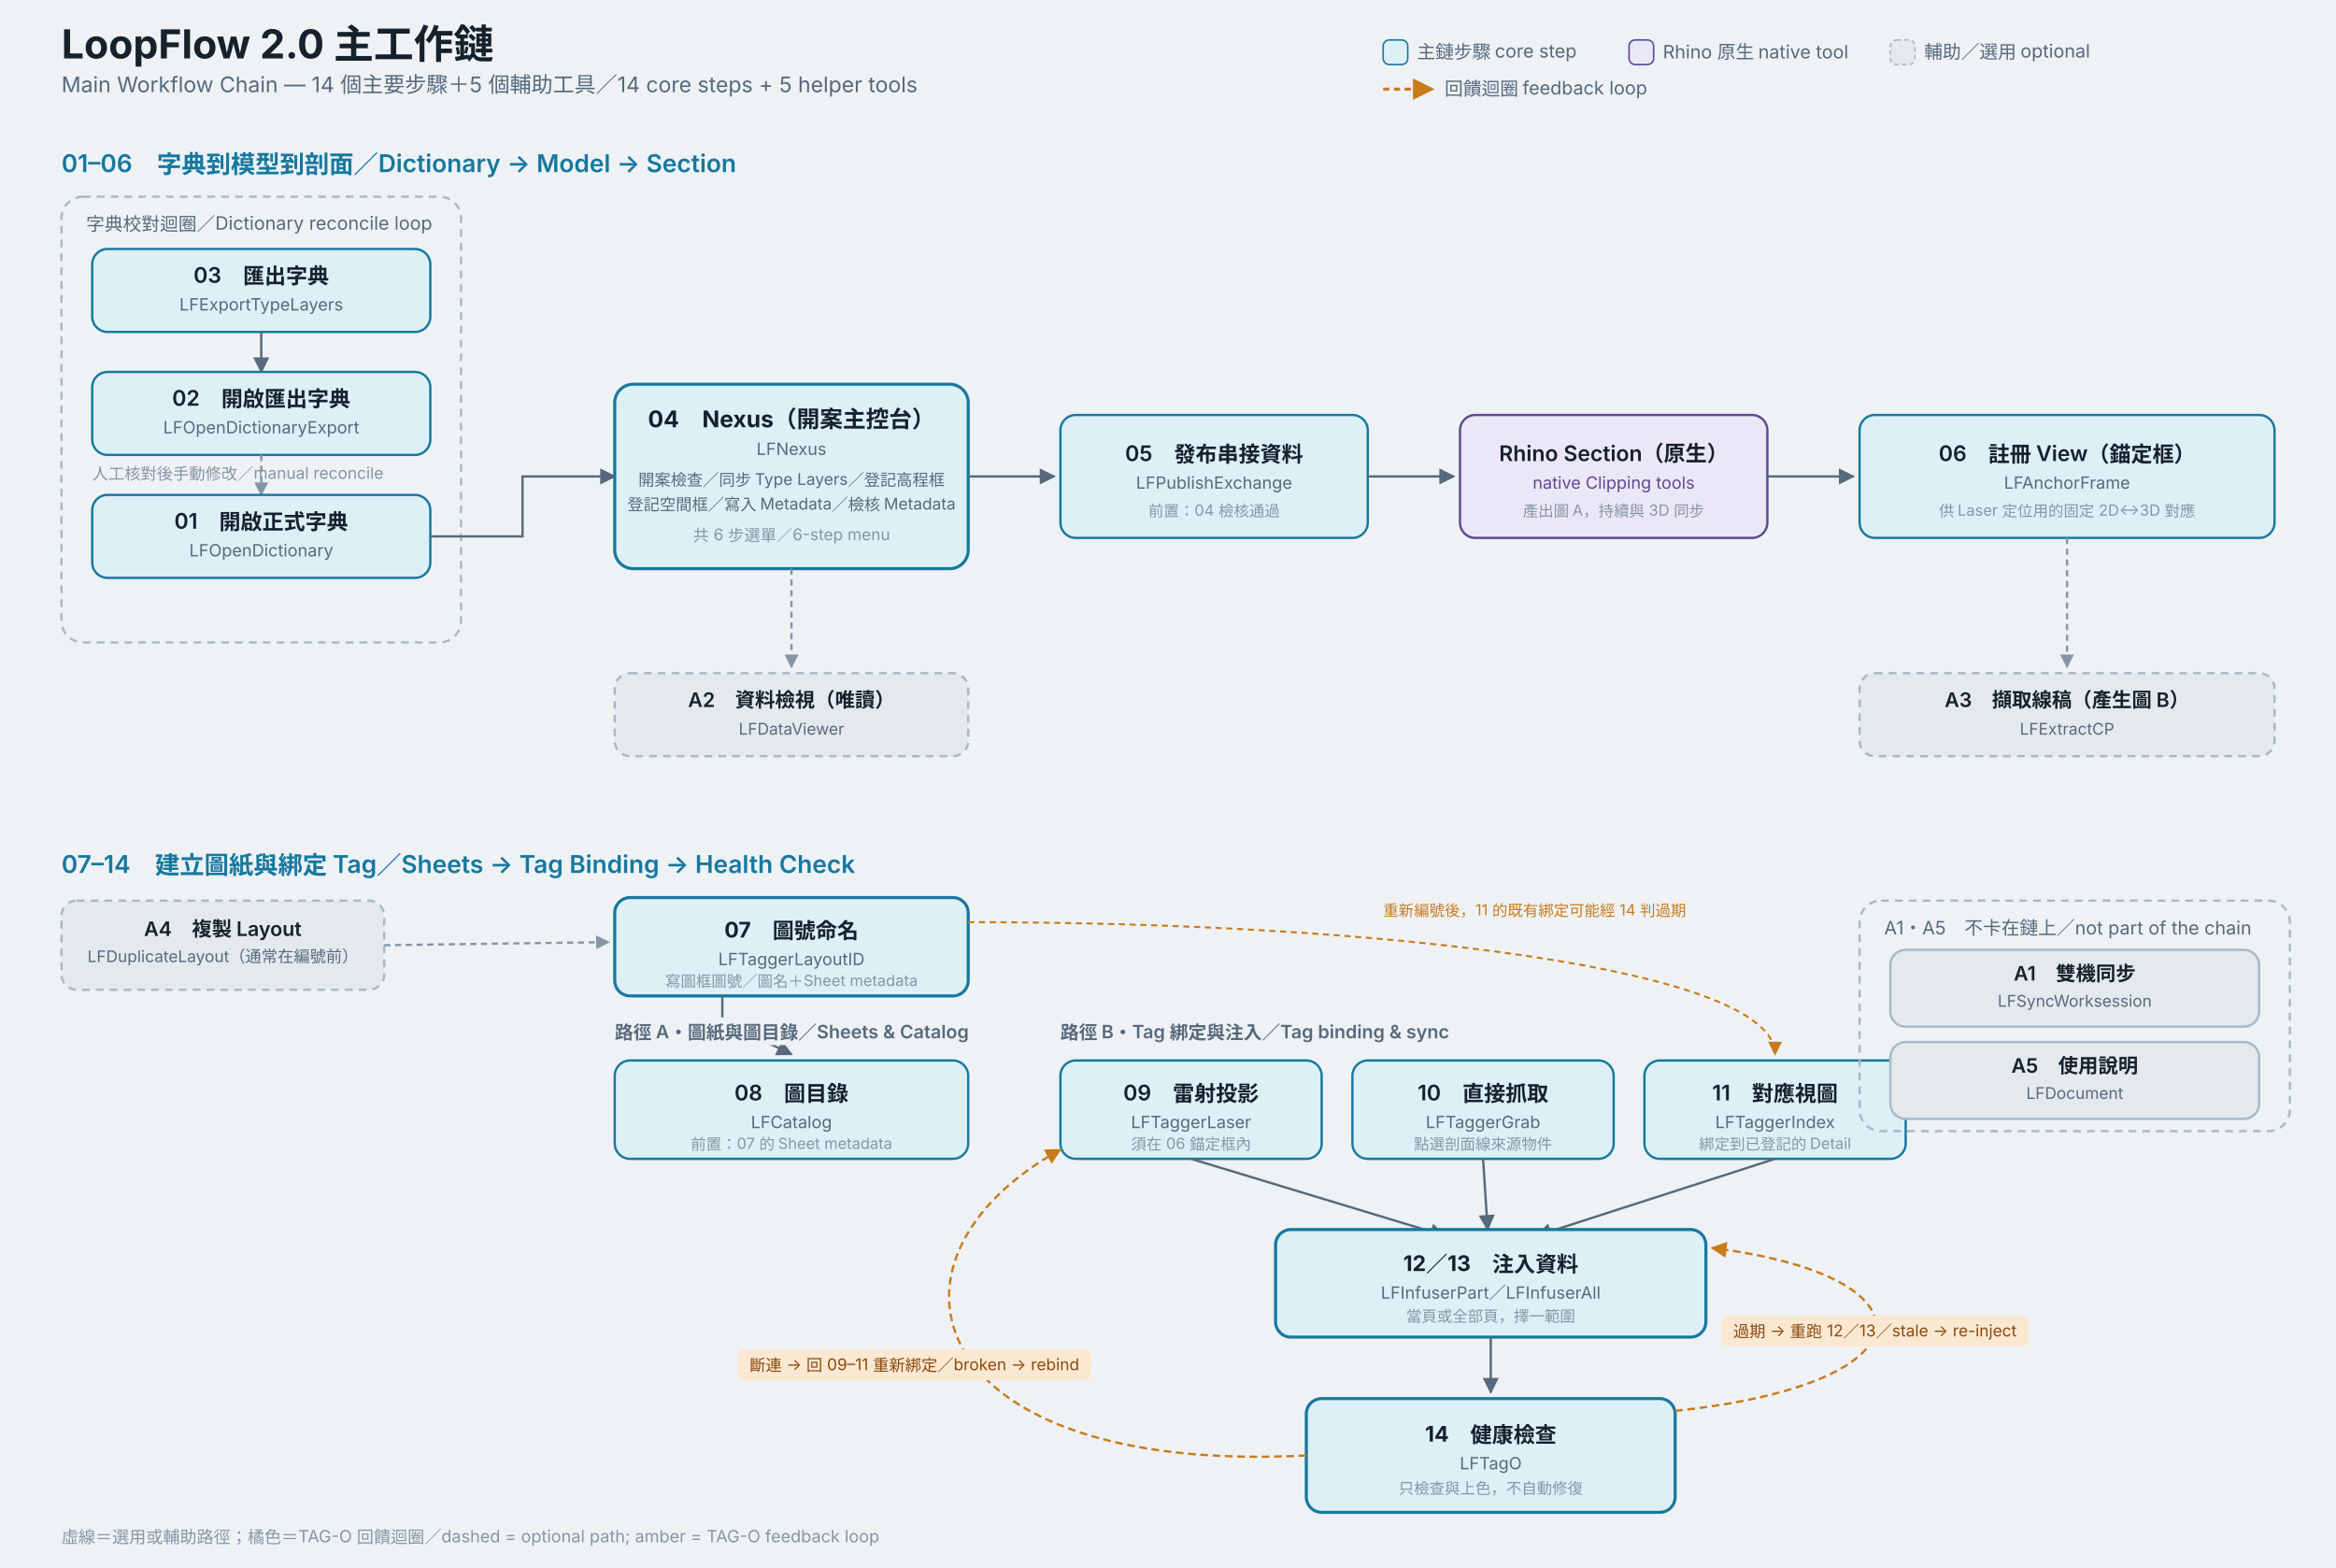
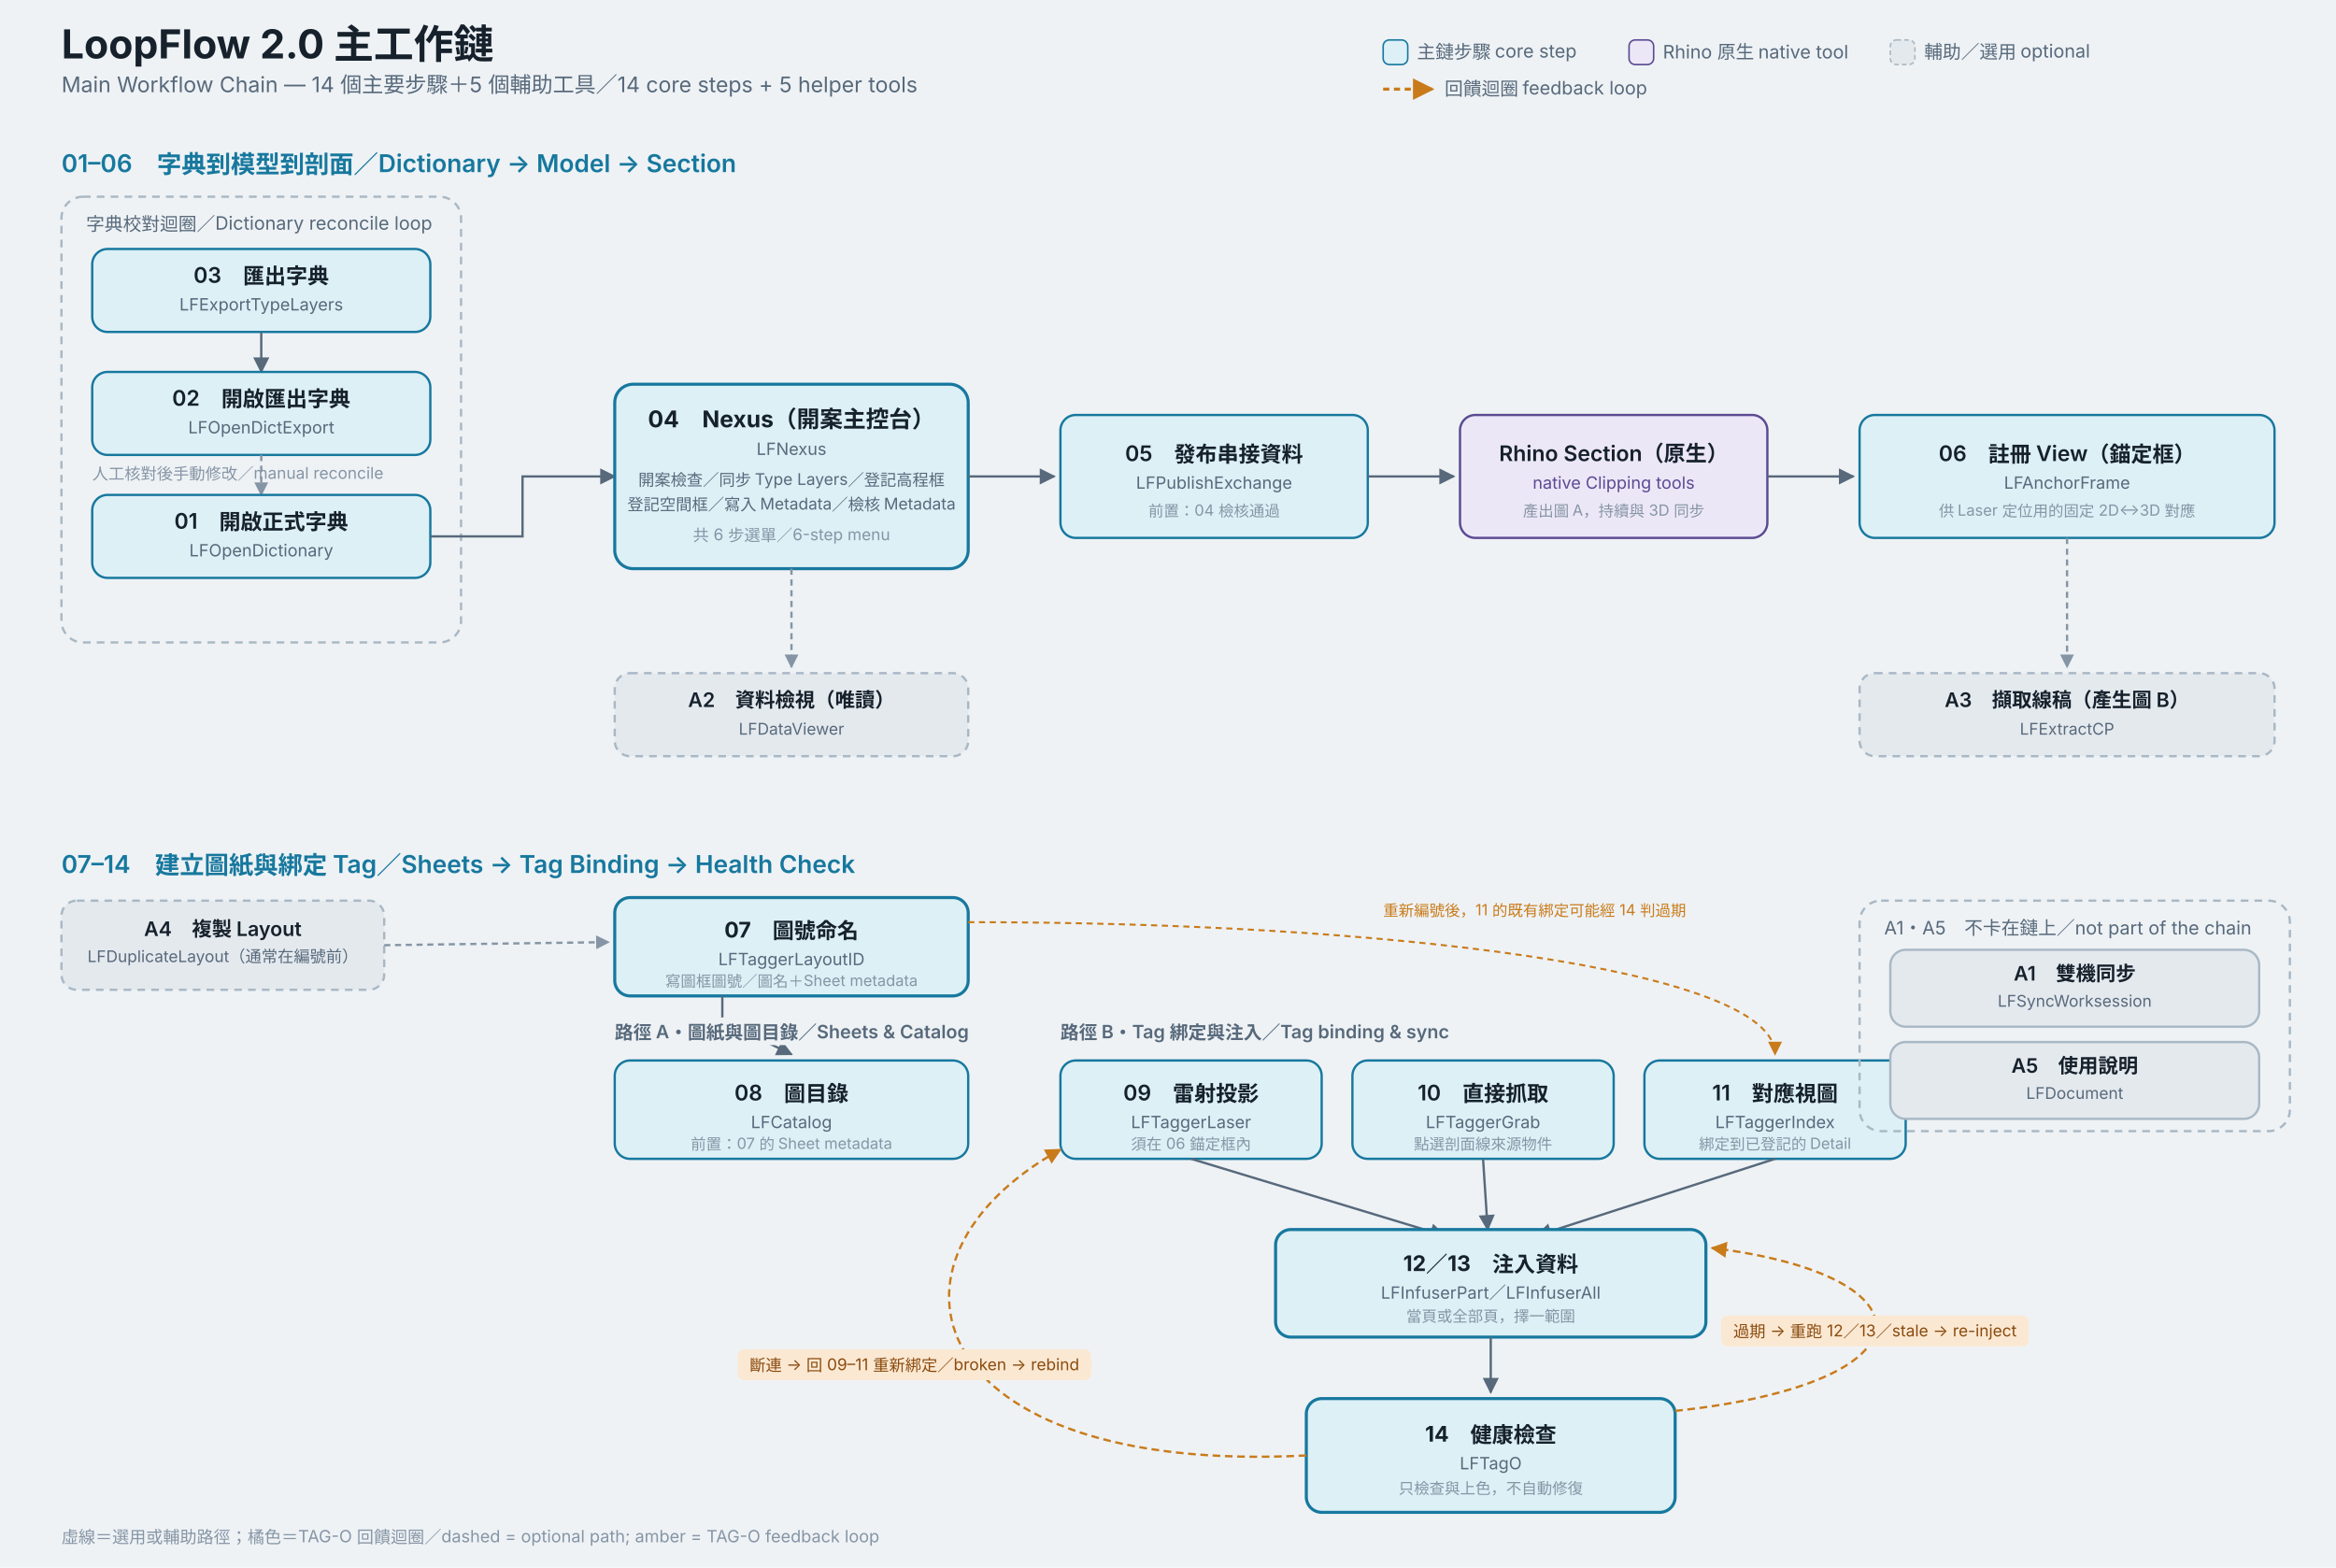
<svg xmlns="http://www.w3.org/2000/svg" viewBox="0 0 1520 1020" font-family="'Noto Sans TC','Microsoft JhengHei','PingFang TC',-apple-system,'Segoe UI',sans-serif">
  <defs>
    <marker id="arrow" viewBox="0 0 10 10" refX="9" refY="5" markerWidth="7" markerHeight="7" orient="auto-start-reverse">
      <path d="M0,0 L10,5 L0,10 z" fill="#57697b" />
    </marker>
    <marker id="arrowAmber" viewBox="0 0 10 10" refX="9" refY="5" markerWidth="7" markerHeight="7" orient="auto-start-reverse">
      <path d="M0,0 L10,5 L0,10 z" fill="#c97b1a" />
    </marker>
    <marker id="arrowDot" viewBox="0 0 10 10" refX="9" refY="5" markerWidth="6" markerHeight="6" orient="auto-start-reverse">
      <path d="M0,0 L10,5 L0,10 z" fill="#8695a5" />
    </marker>
  </defs>
  <rect x="0" y="0" width="1520" height="1020" fill="#eef2f5" />
  <text x="40" y="38" font-size="26" font-weight="700" fill="#16212c">LoopFlow 2.0 主工作鏈</text>
  <text x="40" y="60" font-size="14" fill="#57697b">Main Workflow Chain — 14 個主要步驟＋5 個輔助工具／14 core steps + 5 helper tools</text>
  <g font-size="12" fill="#57697b">
    <rect x="900" y="26" width="16" height="16" rx="4" fill="#dcf0f6" stroke="#17789e" />
    <text x="922" y="38">主鏈步驟 core step</text>
    <rect x="1060" y="26" width="16" height="16" rx="4" fill="#ece7f7" stroke="#5b4a92" />
    <text x="1082" y="38">Rhino 原生 native tool</text>
    <rect x="1230" y="26" width="16" height="16" rx="4" fill="#e4e9ee" stroke="#a9b8c4" stroke-dasharray="3,2" />
    <text x="1252" y="38">輔助／選用 optional</text>
    <line x1="900" y1="58" x2="932" y2="58" stroke="#c97b1a" stroke-width="2" stroke-dasharray="4,3" marker-end="url(#arrowAmber)" />
    <text x="940" y="62">回饋迴圈 feedback loop</text>
  </g>
  <text x="40" y="112" font-size="16" font-weight="600" fill="#17789e">01–06　字典到模型到剖面／Dictionary → Model → Section</text>
  <rect x="40" y="128" width="260" height="290" rx="14" fill="none" stroke="#a9b8c4" stroke-width="1.5" stroke-dasharray="5,4" />
  <text x="56" y="150" font-size="12" fill="#57697b">字典校對迴圈／Dictionary reconcile loop</text>
  <g>
    <rect x="60" y="162" width="220" height="54" rx="10" fill="#dcf0f6" stroke="#17789e" stroke-width="1.5" />
    <text x="170" y="184" font-size="14" font-weight="600" fill="#16212c" text-anchor="middle">03　匯出字典</text>
    <text x="170" y="202" font-size="11" fill="#57697b" text-anchor="middle">LFExportTypeLayers</text>
  </g>
  <line x1="170" y1="216" x2="170" y2="242" stroke="#57697b" stroke-width="1.5" marker-end="url(#arrow)" />
  <g>
    <rect x="60" y="242" width="220" height="54" rx="10" fill="#dcf0f6" stroke="#17789e" stroke-width="1.5" />
    <text x="170" y="264" font-size="14" font-weight="600" fill="#16212c" text-anchor="middle">02　開啟匯出字典</text>
-     <text x="170" y="282" font-size="11" fill="#57697b" text-anchor="middle">LFOpenDictionaryExport</text>
+     <text x="170" y="282" font-size="11" fill="#57697b" text-anchor="middle">LFOpenDictExport</text>
  </g>
  <line x1="170" y1="296" x2="170" y2="322" stroke="#8695a5" stroke-width="1.5" stroke-dasharray="4,3" marker-end="url(#arrowDot)" />
  <text x="285" y="313" font-size="10.5" fill="#57697b" text-anchor="start" transform="rotate(0)"> </text>
  <text x="60" y="312" font-size="10.5" fill="#8695a5">人工核對後手動修改／manual reconcile</text>
  <g>
    <rect x="60" y="322" width="220" height="54" rx="10" fill="#dcf0f6" stroke="#17789e" stroke-width="1.5" />
    <text x="170" y="344" font-size="14" font-weight="600" fill="#16212c" text-anchor="middle">01　開啟正式字典</text>
    <text x="170" y="362" font-size="11" fill="#57697b" text-anchor="middle">LFOpenDictionary</text>
  </g>
  <path d="M 280 349 H 340 V 310 H 400" fill="none" stroke="#57697b" stroke-width="1.5" marker-end="url(#arrow)" />
  <rect x="400" y="250" width="230" height="120" rx="12" fill="#dcf0f6" stroke="#17789e" stroke-width="2" />
  <text x="515" y="278" font-size="15" font-weight="700" fill="#16212c" text-anchor="middle">04　Nexus（開案主控台）</text>
  <text x="515" y="296" font-size="11" fill="#57697b" text-anchor="middle">LFNexus</text>
  <text x="515" y="316" font-size="10.5" fill="#57697b" text-anchor="middle">開案檢查／同步 Type Layers／登記高程框</text>
  <text x="515" y="332" font-size="10.5" fill="#57697b" text-anchor="middle">登記空間框／寫入 Metadata／檢核 Metadata</text>
  <text x="515" y="352" font-size="10.5" fill="#8695a5" text-anchor="middle">共 6 步選單／6-step menu</text>
  <line x1="630" y1="310" x2="686" y2="310" stroke="#57697b" stroke-width="1.5" marker-end="url(#arrow)" />
  <rect x="690" y="270" width="200" height="80" rx="10" fill="#dcf0f6" stroke="#17789e" stroke-width="1.5" />
  <text x="790" y="300" font-size="14" font-weight="600" fill="#16212c" text-anchor="middle">05　發布串接資料</text>
  <text x="790" y="318" font-size="11" fill="#57697b" text-anchor="middle">LFPublishExchange</text>
  <text x="790" y="336" font-size="10" fill="#8695a5" text-anchor="middle">前置：04 檢核通過</text>
  <line x1="890" y1="310" x2="946" y2="310" stroke="#57697b" stroke-width="1.5" marker-end="url(#arrow)" />
  <rect x="950" y="270" width="200" height="80" rx="10" fill="#ece7f7" stroke="#5b4a92" stroke-width="1.5" />
  <text x="1050" y="300" font-size="14" font-weight="600" fill="#16212c" text-anchor="middle">Rhino Section（原生）</text>
  <text x="1050" y="318" font-size="11" fill="#5b4a92" text-anchor="middle">native Clipping tools</text>
  <text x="1050" y="336" font-size="10" fill="#8695a5" text-anchor="middle">產出圖 A，持續與 3D 同步</text>
  <line x1="1150" y1="310" x2="1206" y2="310" stroke="#57697b" stroke-width="1.5" marker-end="url(#arrow)" />
  <rect x="1210" y="270" width="270" height="80" rx="10" fill="#dcf0f6" stroke="#17789e" stroke-width="1.5" />
  <text x="1345" y="300" font-size="14" font-weight="600" fill="#16212c" text-anchor="middle">06　註冊 View（錨定框）</text>
  <text x="1345" y="318" font-size="11" fill="#57697b" text-anchor="middle">LFAnchorFrame</text>
  <text x="1345" y="336" font-size="10" fill="#8695a5" text-anchor="middle">供 Laser 定位用的固定 2D↔3D 對應</text>
  <line x1="515" y1="370" x2="515" y2="434" stroke="#8695a5" stroke-width="1.5" stroke-dasharray="4,3" marker-end="url(#arrowDot)" />
  <rect x="400" y="438" width="230" height="54" rx="10" fill="#e4e9ee" stroke="#a9b8c4" stroke-width="1.5" stroke-dasharray="5,4" />
  <text x="515" y="460" font-size="13" font-weight="600" fill="#16212c" text-anchor="middle">A2　資料檢視（唯讀）</text>
  <text x="515" y="478" font-size="10.5" fill="#57697b" text-anchor="middle">LFDataViewer</text>
  <line x1="1345" y1="350" x2="1345" y2="434" stroke="#8695a5" stroke-width="1.5" stroke-dasharray="4,3" marker-end="url(#arrowDot)" />
  <rect x="1210" y="438" width="270" height="54" rx="10" fill="#e4e9ee" stroke="#a9b8c4" stroke-width="1.5" stroke-dasharray="5,4" />
  <text x="1345" y="460" font-size="13" font-weight="600" fill="#16212c" text-anchor="middle">A3　擷取線稿（產生圖 B）</text>
  <text x="1345" y="478" font-size="10.5" fill="#57697b" text-anchor="middle">LFExtractCP</text>
  <text x="40" y="568" font-size="16" font-weight="600" fill="#17789e">07–14　建立圖紙與綁定 Tag／Sheets → Tag Binding → Health Check</text>
  <rect x="40" y="586" width="210" height="58" rx="10" fill="#e4e9ee" stroke="#a9b8c4" stroke-width="1.5" stroke-dasharray="5,4" />
  <text x="145" y="609" font-size="13" font-weight="600" fill="#16212c" text-anchor="middle">A4　複製 Layout</text>
  <text x="145" y="626" font-size="10.5" fill="#57697b" text-anchor="middle">LFDuplicateLayout（通常在編號前）</text>
  <line x1="250" y1="615" x2="396" y2="613" stroke="#8695a5" stroke-width="1.5" stroke-dasharray="4,3" marker-end="url(#arrowDot)" />
  <rect x="400" y="584" width="230" height="64" rx="10" fill="#dcf0f6" stroke="#17789e" stroke-width="2" />
  <text x="515" y="610" font-size="14" font-weight="700" fill="#16212c" text-anchor="middle">07　圖號命名</text>
  <text x="515" y="628" font-size="11" fill="#57697b" text-anchor="middle">LFTaggerLayoutID</text>
  <text x="515" y="642" font-size="10" fill="#8695a5" text-anchor="middle">寫圖框圖號／圖名＋Sheet metadata</text>
  <path d="M 470 648 V 664 L 515 686" fill="none" stroke="#57697b" stroke-width="1.5" marker-end="url(#arrow)" />
  <rect x="396" y="662" width="238" height="18" fill="#eef2f5" />
  <text x="400" y="676" font-size="12" font-weight="600" fill="#57697b">路徑 A・圖紙與圖目錄／Sheets &amp; Catalog</text>
  <rect x="686" y="662" width="290" height="18" fill="#eef2f5" />
  <text x="690" y="676" font-size="12" font-weight="600" fill="#57697b">路徑 B・Tag 綁定與注入／Tag binding &amp; sync</text>
  <rect x="400" y="690" width="230" height="64" rx="10" fill="#dcf0f6" stroke="#17789e" stroke-width="1.5" />
  <text x="515" y="716" font-size="14" font-weight="600" fill="#16212c" text-anchor="middle">08　圖目錄</text>
  <text x="515" y="734" font-size="11" fill="#57697b" text-anchor="middle">LFCatalog</text>
  <text x="515" y="748" font-size="10" fill="#8695a5" text-anchor="middle">前置：07 的 Sheet metadata</text>
  <rect x="690" y="690" width="170" height="64" rx="10" fill="#dcf0f6" stroke="#17789e" stroke-width="1.5" />
  <text x="775" y="716" font-size="14" font-weight="600" fill="#16212c" text-anchor="middle">09　雷射投影</text>
  <text x="775" y="734" font-size="11" fill="#57697b" text-anchor="middle">LFTaggerLaser</text>
  <text x="775" y="748" font-size="10" fill="#8695a5" text-anchor="middle">須在 06 錨定框內</text>
  <rect x="880" y="690" width="170" height="64" rx="10" fill="#dcf0f6" stroke="#17789e" stroke-width="1.5" />
  <text x="965" y="716" font-size="14" font-weight="600" fill="#16212c" text-anchor="middle">10　直接抓取</text>
  <text x="965" y="734" font-size="11" fill="#57697b" text-anchor="middle">LFTaggerGrab</text>
  <text x="965" y="748" font-size="10" fill="#8695a5" text-anchor="middle">點選剖面線來源物件</text>
  <rect x="1070" y="690" width="170" height="64" rx="10" fill="#dcf0f6" stroke="#17789e" stroke-width="1.5" />
  <text x="1155" y="716" font-size="14" font-weight="600" fill="#16212c" text-anchor="middle">11　對應視圖</text>
  <text x="1155" y="734" font-size="11" fill="#57697b" text-anchor="middle">LFTaggerIndex</text>
  <text x="1155" y="748" font-size="10" fill="#8695a5" text-anchor="middle">綁定到已登記的 Detail</text>
  <path d="M 630 600 C 900 600, 1155 630, 1155 686" fill="none" stroke="#c97b1a" stroke-width="1.3" stroke-dasharray="4,3" marker-end="url(#arrowAmber)" />
  <text x="900" y="596" font-size="10" fill="#c97b1a">重新編號後，11 的既有綁定可能經 14 判過期</text>
  <path d="M 775 754 L 940 804" fill="none" stroke="#57697b" stroke-width="1.5" marker-end="url(#arrow)" />
  <path d="M 965 754 L 968 800" fill="none" stroke="#57697b" stroke-width="1.5" marker-end="url(#arrow)" />
  <path d="M 1155 754 L 1000 804" fill="none" stroke="#57697b" stroke-width="1.5" marker-end="url(#arrow)" />
  <rect x="830" y="800" width="280" height="70" rx="10" fill="#dcf0f6" stroke="#17789e" stroke-width="2" />
  <text x="970" y="827" font-size="14" font-weight="700" fill="#16212c" text-anchor="middle">12／13　注入資料</text>
  <text x="970" y="845" font-size="11" fill="#57697b" text-anchor="middle">LFInfuserPart／LFInfuserAll</text>
  <text x="970" y="860" font-size="10" fill="#8695a5" text-anchor="middle">當頁或全部頁，擇一範圍</text>
  <line x1="970" y1="870" x2="970" y2="906" stroke="#57697b" stroke-width="1.5" marker-end="url(#arrow)" />
  <rect x="850" y="910" width="240" height="74" rx="10" fill="#dcf0f6" stroke="#17789e" stroke-width="2" />
  <text x="970" y="938" font-size="14" font-weight="700" fill="#16212c" text-anchor="middle">14　健康檢查</text>
  <text x="970" y="956" font-size="11" fill="#57697b" text-anchor="middle">LFTagO</text>
  <text x="970" y="972" font-size="10" fill="#8695a5" text-anchor="middle">只檢查與上色，不自動修復</text>
  <path d="M 850 947 C 600 960, 560 820, 690 748" fill="none" stroke="#c97b1a" stroke-width="1.5" stroke-dasharray="5,3" marker-end="url(#arrowAmber)" />
  <rect x="480" y="878" width="230" height="20" rx="4" fill="#fbe8d2" />
  <text x="595" y="892" font-size="10.5" fill="#8a4b0f" text-anchor="middle">斷連 → 回 09–11 重新綁定／broken → rebind</text>
  <path d="M 1090 918 C 1260 900, 1260 830, 1114 812" fill="none" stroke="#c97b1a" stroke-width="1.5" stroke-dasharray="5,3" marker-end="url(#arrowAmber)" />
  <rect x="1120" y="856" width="200" height="20" rx="4" fill="#fbe8d2" />
  <text x="1220" y="870" font-size="10.5" fill="#8a4b0f" text-anchor="middle">過期 → 重跑 12／13／stale → re-inject</text>
  <rect x="1210" y="586" width="280" height="150" rx="14" fill="none" stroke="#a9b8c4" stroke-width="1.5" stroke-dasharray="5,4" />
  <text x="1226" y="608" font-size="12" fill="#57697b">A1・A5　不卡在鏈上／not part of the chain</text>
  <rect x="1230" y="618" width="240" height="50" rx="10" fill="#e4e9ee" stroke="#a9b8c4" stroke-width="1.5" />
  <text x="1350" y="638" font-size="13" font-weight="600" fill="#16212c" text-anchor="middle">A1　雙機同步</text>
  <text x="1350" y="655" font-size="10.5" fill="#57697b" text-anchor="middle">LFSyncWorksession</text>
  <rect x="1230" y="678" width="240" height="50" rx="10" fill="#e4e9ee" stroke="#a9b8c4" stroke-width="1.5" />
  <text x="1350" y="698" font-size="13" font-weight="600" fill="#16212c" text-anchor="middle">A5　使用說明</text>
  <text x="1350" y="715" font-size="10.5" fill="#57697b" text-anchor="middle">LFDocument</text>
  <text x="40" y="1004" font-size="11" fill="#8695a5">虛線＝選用或輔助路徑；橘色＝TAG-O 回饋迴圈／dashed = optional path; amber = TAG-O feedback loop</text>
</svg>
